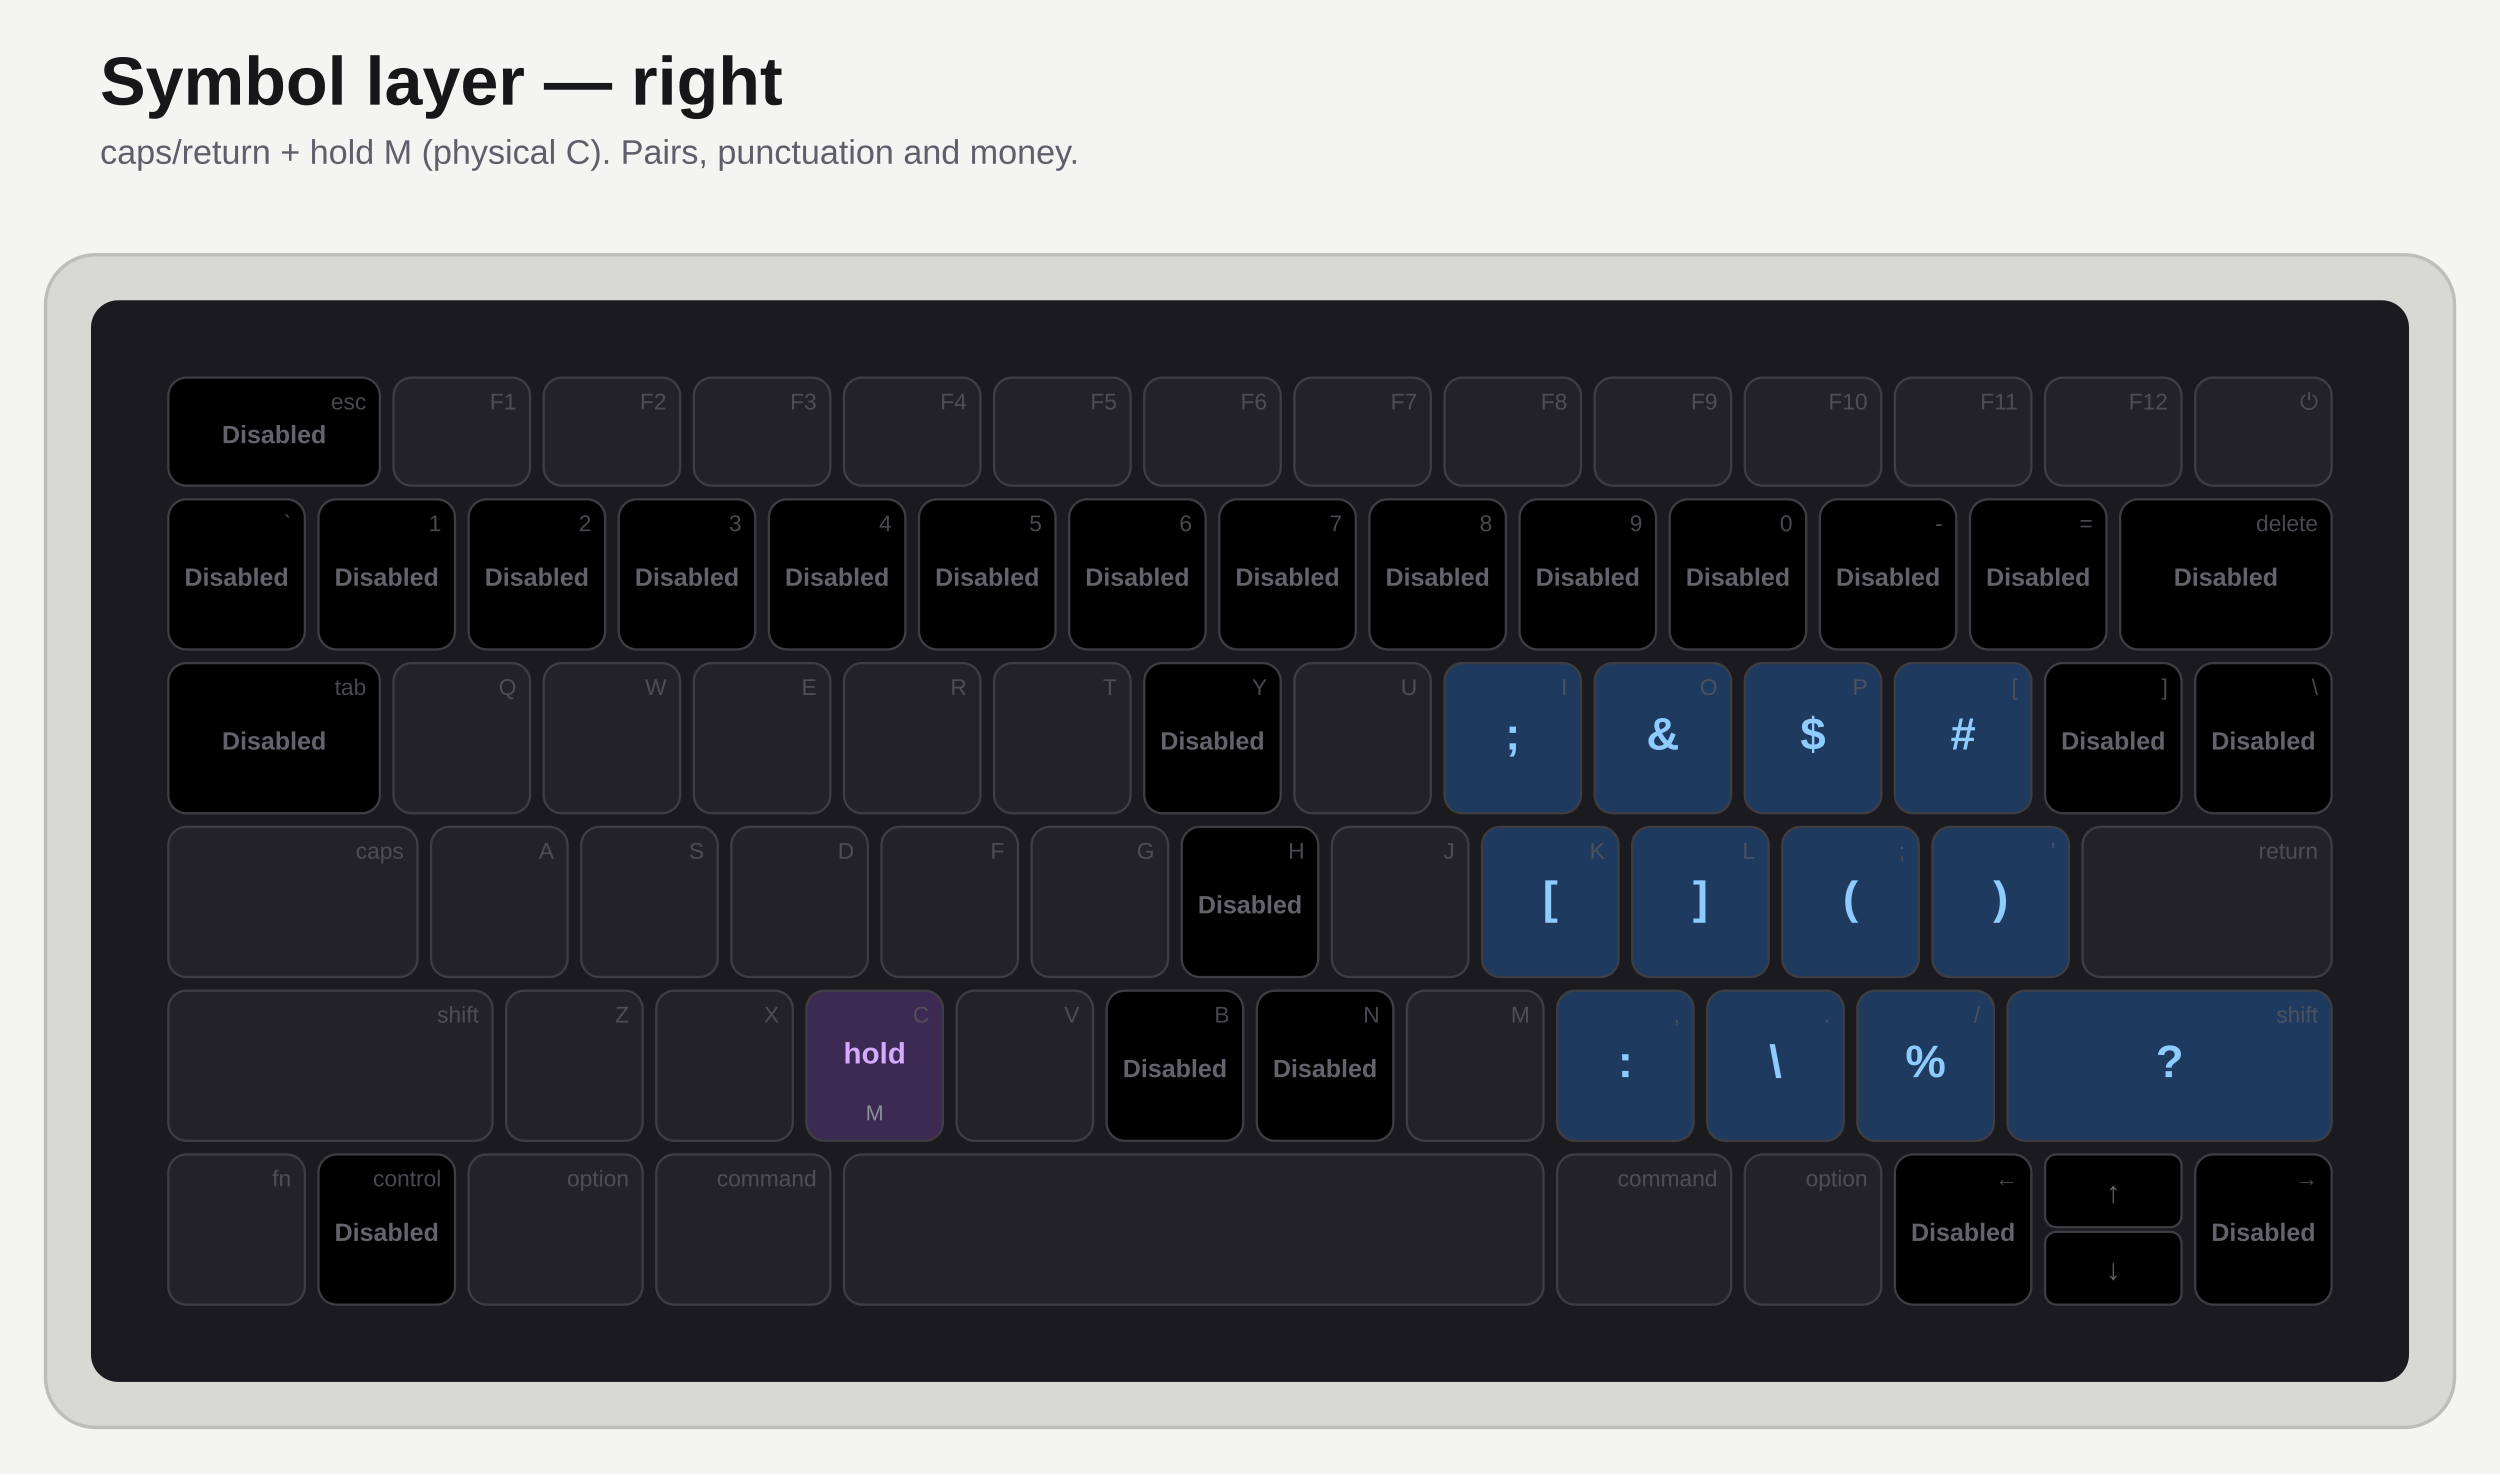
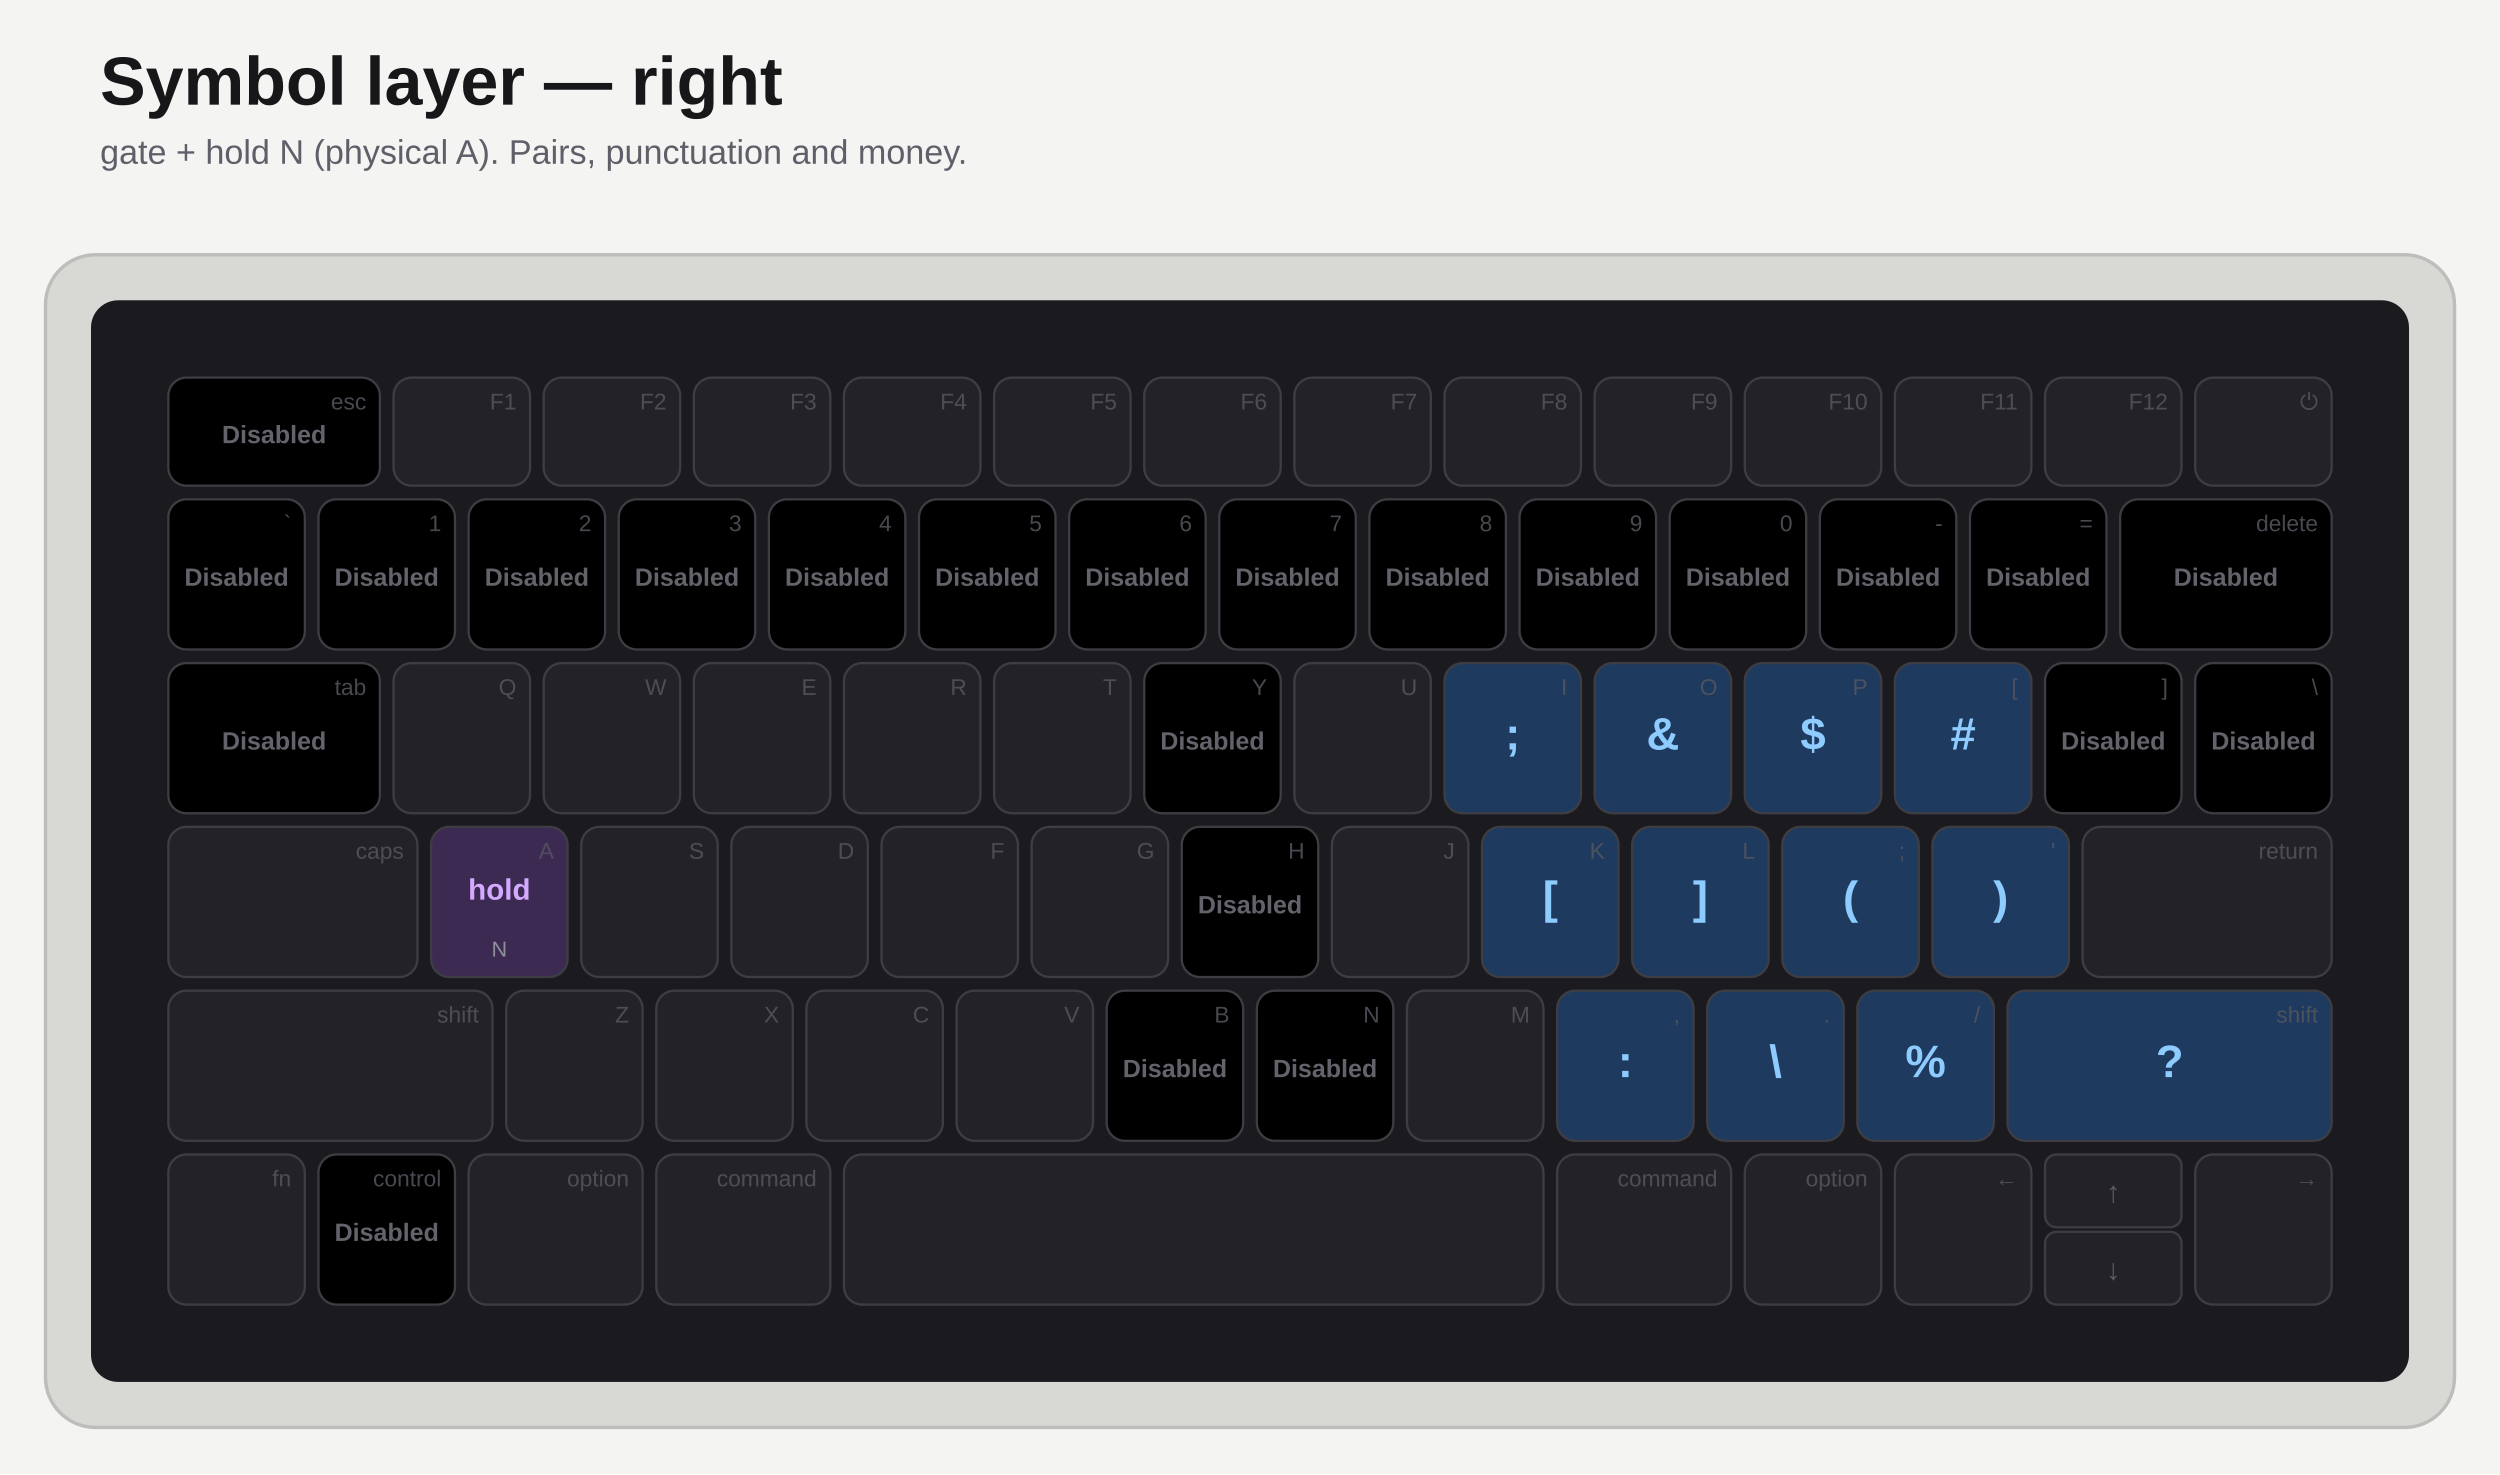
<svg xmlns="http://www.w3.org/2000/svg" width="1099" height="648" viewBox="0 0 1099 648" role="img" aria-label="Symbol layer — right layer of the splitmac">
  <rect width="1099" height="648" fill="#f4f4f2" />
  <text x="44.0" y="46.0" fill="#17171a" font-size="30" font-weight="700" text-anchor="start" opacity="1.0" font-family="-apple-system, BlinkMacSystemFont, 'SF Pro Text', 'Helvetica Neue', Arial, sans-serif">Symbol layer — right</text>
-   <text x="44.0" y="72.0" fill="#5f5f6a" font-size="15" font-weight="400" text-anchor="start" opacity="1.0" font-family="-apple-system, BlinkMacSystemFont, 'SF Pro Text', 'Helvetica Neue', Arial, sans-serif">caps/return + hold M (physical C). Pairs, punctuation and money.</text>
+   <text x="44.0" y="72.0" fill="#5f5f6a" font-size="15" font-weight="400" text-anchor="start" opacity="1.0" font-family="-apple-system, BlinkMacSystemFont, 'SF Pro Text', 'Helvetica Neue', Arial, sans-serif">gate + hold N (physical A). Pairs, punctuation and money.</text>
  <rect x="20.0" y="112.0" width="1059.0" height="515.5" rx="22" fill="#d8d8d5" stroke="#bdbdb9" stroke-width="1.5" />
  <rect x="40.0" y="132.0" width="1019.0" height="475.5" rx="12" fill="#1b1b1f" />
  <rect x="74.0" y="166.0" width="93.0" height="47.5" rx="8" fill="#000000" stroke="#3d3d44" stroke-width="1" />
  <text x="161.0" y="180.0" fill="#55555e" font-size="10" font-weight="500" text-anchor="end" opacity="0.85" font-family="-apple-system, BlinkMacSystemFont, 'SF Pro Text', 'Helvetica Neue', Arial, sans-serif">esc</text>
  <text x="120.5" y="194.8" fill="#63636b" font-size="11" font-weight="600" text-anchor="middle" opacity="1.0" font-family="-apple-system, BlinkMacSystemFont, 'SF Pro Text', 'Helvetica Neue', Arial, sans-serif">Disabled</text>
  <rect x="173.0" y="166.0" width="60.0" height="47.5" rx="8" fill="#232327" stroke="#3d3d44" stroke-width="1" />
  <text x="227.0" y="180.0" fill="#55555e" font-size="10" font-weight="500" text-anchor="end" opacity="0.85" font-family="-apple-system, BlinkMacSystemFont, 'SF Pro Text', 'Helvetica Neue', Arial, sans-serif">F1</text>
  <rect x="239.0" y="166.0" width="60.0" height="47.5" rx="8" fill="#232327" stroke="#3d3d44" stroke-width="1" />
  <text x="293.0" y="180.0" fill="#55555e" font-size="10" font-weight="500" text-anchor="end" opacity="0.85" font-family="-apple-system, BlinkMacSystemFont, 'SF Pro Text', 'Helvetica Neue', Arial, sans-serif">F2</text>
  <rect x="305.0" y="166.0" width="60.0" height="47.5" rx="8" fill="#232327" stroke="#3d3d44" stroke-width="1" />
  <text x="359.0" y="180.0" fill="#55555e" font-size="10" font-weight="500" text-anchor="end" opacity="0.85" font-family="-apple-system, BlinkMacSystemFont, 'SF Pro Text', 'Helvetica Neue', Arial, sans-serif">F3</text>
  <rect x="371.0" y="166.0" width="60.0" height="47.5" rx="8" fill="#232327" stroke="#3d3d44" stroke-width="1" />
  <text x="425.0" y="180.0" fill="#55555e" font-size="10" font-weight="500" text-anchor="end" opacity="0.85" font-family="-apple-system, BlinkMacSystemFont, 'SF Pro Text', 'Helvetica Neue', Arial, sans-serif">F4</text>
  <rect x="437.0" y="166.0" width="60.0" height="47.5" rx="8" fill="#232327" stroke="#3d3d44" stroke-width="1" />
  <text x="491.0" y="180.0" fill="#55555e" font-size="10" font-weight="500" text-anchor="end" opacity="0.85" font-family="-apple-system, BlinkMacSystemFont, 'SF Pro Text', 'Helvetica Neue', Arial, sans-serif">F5</text>
  <rect x="503.0" y="166.0" width="60.0" height="47.5" rx="8" fill="#232327" stroke="#3d3d44" stroke-width="1" />
  <text x="557.0" y="180.0" fill="#55555e" font-size="10" font-weight="500" text-anchor="end" opacity="0.85" font-family="-apple-system, BlinkMacSystemFont, 'SF Pro Text', 'Helvetica Neue', Arial, sans-serif">F6</text>
  <rect x="569.0" y="166.0" width="60.0" height="47.5" rx="8" fill="#232327" stroke="#3d3d44" stroke-width="1" />
  <text x="623.0" y="180.0" fill="#55555e" font-size="10" font-weight="500" text-anchor="end" opacity="0.85" font-family="-apple-system, BlinkMacSystemFont, 'SF Pro Text', 'Helvetica Neue', Arial, sans-serif">F7</text>
  <rect x="635.0" y="166.0" width="60.0" height="47.5" rx="8" fill="#232327" stroke="#3d3d44" stroke-width="1" />
  <text x="689.0" y="180.0" fill="#55555e" font-size="10" font-weight="500" text-anchor="end" opacity="0.85" font-family="-apple-system, BlinkMacSystemFont, 'SF Pro Text', 'Helvetica Neue', Arial, sans-serif">F8</text>
  <rect x="701.0" y="166.0" width="60.0" height="47.5" rx="8" fill="#232327" stroke="#3d3d44" stroke-width="1" />
  <text x="755.0" y="180.0" fill="#55555e" font-size="10" font-weight="500" text-anchor="end" opacity="0.85" font-family="-apple-system, BlinkMacSystemFont, 'SF Pro Text', 'Helvetica Neue', Arial, sans-serif">F9</text>
  <rect x="767.0" y="166.0" width="60.0" height="47.5" rx="8" fill="#232327" stroke="#3d3d44" stroke-width="1" />
  <text x="821.0" y="180.0" fill="#55555e" font-size="10" font-weight="500" text-anchor="end" opacity="0.85" font-family="-apple-system, BlinkMacSystemFont, 'SF Pro Text', 'Helvetica Neue', Arial, sans-serif">F10</text>
  <rect x="833.0" y="166.0" width="60.0" height="47.5" rx="8" fill="#232327" stroke="#3d3d44" stroke-width="1" />
  <text x="887.0" y="180.0" fill="#55555e" font-size="10" font-weight="500" text-anchor="end" opacity="0.85" font-family="-apple-system, BlinkMacSystemFont, 'SF Pro Text', 'Helvetica Neue', Arial, sans-serif">F11</text>
  <rect x="899.0" y="166.0" width="60.0" height="47.5" rx="8" fill="#232327" stroke="#3d3d44" stroke-width="1" />
  <text x="953.0" y="180.0" fill="#55555e" font-size="10" font-weight="500" text-anchor="end" opacity="0.85" font-family="-apple-system, BlinkMacSystemFont, 'SF Pro Text', 'Helvetica Neue', Arial, sans-serif">F12</text>
  <rect x="965.0" y="166.0" width="60.0" height="47.5" rx="8" fill="#232327" stroke="#3d3d44" stroke-width="1" />
  <text x="1019.0" y="180.0" fill="#55555e" font-size="10" font-weight="500" text-anchor="end" opacity="0.85" font-family="-apple-system, BlinkMacSystemFont, 'SF Pro Text', 'Helvetica Neue', Arial, sans-serif">⏻</text>
  <rect x="74.0" y="219.5" width="60.0" height="66.0" rx="8" fill="#000000" stroke="#3d3d44" stroke-width="1" />
  <text x="128.0" y="233.5" fill="#55555e" font-size="10" font-weight="500" text-anchor="end" opacity="0.85" font-family="-apple-system, BlinkMacSystemFont, 'SF Pro Text', 'Helvetica Neue', Arial, sans-serif">`</text>
  <text x="104.0" y="257.5" fill="#63636b" font-size="11" font-weight="600" text-anchor="middle" opacity="1.0" font-family="-apple-system, BlinkMacSystemFont, 'SF Pro Text', 'Helvetica Neue', Arial, sans-serif">Disabled</text>
  <rect x="140.0" y="219.5" width="60.0" height="66.0" rx="8" fill="#000000" stroke="#3d3d44" stroke-width="1" />
  <text x="194.0" y="233.5" fill="#55555e" font-size="10" font-weight="500" text-anchor="end" opacity="0.85" font-family="-apple-system, BlinkMacSystemFont, 'SF Pro Text', 'Helvetica Neue', Arial, sans-serif">1</text>
  <text x="170.0" y="257.5" fill="#63636b" font-size="11" font-weight="600" text-anchor="middle" opacity="1.0" font-family="-apple-system, BlinkMacSystemFont, 'SF Pro Text', 'Helvetica Neue', Arial, sans-serif">Disabled</text>
  <rect x="206.0" y="219.5" width="60.0" height="66.0" rx="8" fill="#000000" stroke="#3d3d44" stroke-width="1" />
  <text x="260.0" y="233.5" fill="#55555e" font-size="10" font-weight="500" text-anchor="end" opacity="0.85" font-family="-apple-system, BlinkMacSystemFont, 'SF Pro Text', 'Helvetica Neue', Arial, sans-serif">2</text>
  <text x="236.0" y="257.5" fill="#63636b" font-size="11" font-weight="600" text-anchor="middle" opacity="1.0" font-family="-apple-system, BlinkMacSystemFont, 'SF Pro Text', 'Helvetica Neue', Arial, sans-serif">Disabled</text>
  <rect x="272.0" y="219.5" width="60.0" height="66.0" rx="8" fill="#000000" stroke="#3d3d44" stroke-width="1" />
  <text x="326.0" y="233.5" fill="#55555e" font-size="10" font-weight="500" text-anchor="end" opacity="0.85" font-family="-apple-system, BlinkMacSystemFont, 'SF Pro Text', 'Helvetica Neue', Arial, sans-serif">3</text>
  <text x="302.0" y="257.5" fill="#63636b" font-size="11" font-weight="600" text-anchor="middle" opacity="1.0" font-family="-apple-system, BlinkMacSystemFont, 'SF Pro Text', 'Helvetica Neue', Arial, sans-serif">Disabled</text>
  <rect x="338.0" y="219.5" width="60.0" height="66.0" rx="8" fill="#000000" stroke="#3d3d44" stroke-width="1" />
  <text x="392.0" y="233.5" fill="#55555e" font-size="10" font-weight="500" text-anchor="end" opacity="0.85" font-family="-apple-system, BlinkMacSystemFont, 'SF Pro Text', 'Helvetica Neue', Arial, sans-serif">4</text>
  <text x="368.0" y="257.5" fill="#63636b" font-size="11" font-weight="600" text-anchor="middle" opacity="1.0" font-family="-apple-system, BlinkMacSystemFont, 'SF Pro Text', 'Helvetica Neue', Arial, sans-serif">Disabled</text>
  <rect x="404.0" y="219.5" width="60.0" height="66.0" rx="8" fill="#000000" stroke="#3d3d44" stroke-width="1" />
  <text x="458.0" y="233.5" fill="#55555e" font-size="10" font-weight="500" text-anchor="end" opacity="0.85" font-family="-apple-system, BlinkMacSystemFont, 'SF Pro Text', 'Helvetica Neue', Arial, sans-serif">5</text>
  <text x="434.0" y="257.5" fill="#63636b" font-size="11" font-weight="600" text-anchor="middle" opacity="1.0" font-family="-apple-system, BlinkMacSystemFont, 'SF Pro Text', 'Helvetica Neue', Arial, sans-serif">Disabled</text>
  <rect x="470.0" y="219.5" width="60.0" height="66.0" rx="8" fill="#000000" stroke="#3d3d44" stroke-width="1" />
  <text x="524.0" y="233.5" fill="#55555e" font-size="10" font-weight="500" text-anchor="end" opacity="0.85" font-family="-apple-system, BlinkMacSystemFont, 'SF Pro Text', 'Helvetica Neue', Arial, sans-serif">6</text>
  <text x="500.0" y="257.5" fill="#63636b" font-size="11" font-weight="600" text-anchor="middle" opacity="1.0" font-family="-apple-system, BlinkMacSystemFont, 'SF Pro Text', 'Helvetica Neue', Arial, sans-serif">Disabled</text>
  <rect x="536.0" y="219.5" width="60.0" height="66.0" rx="8" fill="#000000" stroke="#3d3d44" stroke-width="1" />
  <text x="590.0" y="233.5" fill="#55555e" font-size="10" font-weight="500" text-anchor="end" opacity="0.85" font-family="-apple-system, BlinkMacSystemFont, 'SF Pro Text', 'Helvetica Neue', Arial, sans-serif">7</text>
  <text x="566.0" y="257.5" fill="#63636b" font-size="11" font-weight="600" text-anchor="middle" opacity="1.0" font-family="-apple-system, BlinkMacSystemFont, 'SF Pro Text', 'Helvetica Neue', Arial, sans-serif">Disabled</text>
  <rect x="602.0" y="219.5" width="60.0" height="66.0" rx="8" fill="#000000" stroke="#3d3d44" stroke-width="1" />
  <text x="656.0" y="233.5" fill="#55555e" font-size="10" font-weight="500" text-anchor="end" opacity="0.85" font-family="-apple-system, BlinkMacSystemFont, 'SF Pro Text', 'Helvetica Neue', Arial, sans-serif">8</text>
  <text x="632.0" y="257.5" fill="#63636b" font-size="11" font-weight="600" text-anchor="middle" opacity="1.0" font-family="-apple-system, BlinkMacSystemFont, 'SF Pro Text', 'Helvetica Neue', Arial, sans-serif">Disabled</text>
  <rect x="668.0" y="219.5" width="60.0" height="66.0" rx="8" fill="#000000" stroke="#3d3d44" stroke-width="1" />
  <text x="722.0" y="233.5" fill="#55555e" font-size="10" font-weight="500" text-anchor="end" opacity="0.85" font-family="-apple-system, BlinkMacSystemFont, 'SF Pro Text', 'Helvetica Neue', Arial, sans-serif">9</text>
  <text x="698.0" y="257.5" fill="#63636b" font-size="11" font-weight="600" text-anchor="middle" opacity="1.0" font-family="-apple-system, BlinkMacSystemFont, 'SF Pro Text', 'Helvetica Neue', Arial, sans-serif">Disabled</text>
  <rect x="734.0" y="219.5" width="60.0" height="66.0" rx="8" fill="#000000" stroke="#3d3d44" stroke-width="1" />
  <text x="788.0" y="233.5" fill="#55555e" font-size="10" font-weight="500" text-anchor="end" opacity="0.85" font-family="-apple-system, BlinkMacSystemFont, 'SF Pro Text', 'Helvetica Neue', Arial, sans-serif">0</text>
  <text x="764.0" y="257.5" fill="#63636b" font-size="11" font-weight="600" text-anchor="middle" opacity="1.0" font-family="-apple-system, BlinkMacSystemFont, 'SF Pro Text', 'Helvetica Neue', Arial, sans-serif">Disabled</text>
  <rect x="800.0" y="219.5" width="60.0" height="66.0" rx="8" fill="#000000" stroke="#3d3d44" stroke-width="1" />
  <text x="854.0" y="233.5" fill="#55555e" font-size="10" font-weight="500" text-anchor="end" opacity="0.85" font-family="-apple-system, BlinkMacSystemFont, 'SF Pro Text', 'Helvetica Neue', Arial, sans-serif">-</text>
  <text x="830.0" y="257.5" fill="#63636b" font-size="11" font-weight="600" text-anchor="middle" opacity="1.0" font-family="-apple-system, BlinkMacSystemFont, 'SF Pro Text', 'Helvetica Neue', Arial, sans-serif">Disabled</text>
  <rect x="866.0" y="219.5" width="60.0" height="66.0" rx="8" fill="#000000" stroke="#3d3d44" stroke-width="1" />
  <text x="920.0" y="233.5" fill="#55555e" font-size="10" font-weight="500" text-anchor="end" opacity="0.85" font-family="-apple-system, BlinkMacSystemFont, 'SF Pro Text', 'Helvetica Neue', Arial, sans-serif">=</text>
  <text x="896.0" y="257.5" fill="#63636b" font-size="11" font-weight="600" text-anchor="middle" opacity="1.0" font-family="-apple-system, BlinkMacSystemFont, 'SF Pro Text', 'Helvetica Neue', Arial, sans-serif">Disabled</text>
  <rect x="932.0" y="219.5" width="93.0" height="66.0" rx="8" fill="#000000" stroke="#3d3d44" stroke-width="1" />
  <text x="1019.0" y="233.5" fill="#55555e" font-size="10" font-weight="500" text-anchor="end" opacity="0.85" font-family="-apple-system, BlinkMacSystemFont, 'SF Pro Text', 'Helvetica Neue', Arial, sans-serif">delete</text>
  <text x="978.5" y="257.5" fill="#63636b" font-size="11" font-weight="600" text-anchor="middle" opacity="1.0" font-family="-apple-system, BlinkMacSystemFont, 'SF Pro Text', 'Helvetica Neue', Arial, sans-serif">Disabled</text>
  <rect x="74.0" y="291.5" width="93.0" height="66.0" rx="8" fill="#000000" stroke="#3d3d44" stroke-width="1" />
  <text x="161.0" y="305.5" fill="#55555e" font-size="10" font-weight="500" text-anchor="end" opacity="0.85" font-family="-apple-system, BlinkMacSystemFont, 'SF Pro Text', 'Helvetica Neue', Arial, sans-serif">tab</text>
  <text x="120.5" y="329.5" fill="#63636b" font-size="11" font-weight="600" text-anchor="middle" opacity="1.0" font-family="-apple-system, BlinkMacSystemFont, 'SF Pro Text', 'Helvetica Neue', Arial, sans-serif">Disabled</text>
  <rect x="173.0" y="291.5" width="60.0" height="66.0" rx="8" fill="#232327" stroke="#3d3d44" stroke-width="1" />
  <text x="227.0" y="305.5" fill="#55555e" font-size="10" font-weight="500" text-anchor="end" opacity="0.85" font-family="-apple-system, BlinkMacSystemFont, 'SF Pro Text', 'Helvetica Neue', Arial, sans-serif">Q</text>
  <rect x="239.0" y="291.5" width="60.0" height="66.0" rx="8" fill="#232327" stroke="#3d3d44" stroke-width="1" />
  <text x="293.0" y="305.5" fill="#55555e" font-size="10" font-weight="500" text-anchor="end" opacity="0.85" font-family="-apple-system, BlinkMacSystemFont, 'SF Pro Text', 'Helvetica Neue', Arial, sans-serif">W</text>
  <rect x="305.0" y="291.5" width="60.0" height="66.0" rx="8" fill="#232327" stroke="#3d3d44" stroke-width="1" />
  <text x="359.0" y="305.5" fill="#55555e" font-size="10" font-weight="500" text-anchor="end" opacity="0.85" font-family="-apple-system, BlinkMacSystemFont, 'SF Pro Text', 'Helvetica Neue', Arial, sans-serif">E</text>
  <rect x="371.0" y="291.5" width="60.0" height="66.0" rx="8" fill="#232327" stroke="#3d3d44" stroke-width="1" />
  <text x="425.0" y="305.5" fill="#55555e" font-size="10" font-weight="500" text-anchor="end" opacity="0.85" font-family="-apple-system, BlinkMacSystemFont, 'SF Pro Text', 'Helvetica Neue', Arial, sans-serif">R</text>
  <rect x="437.0" y="291.5" width="60.0" height="66.0" rx="8" fill="#232327" stroke="#3d3d44" stroke-width="1" />
  <text x="491.0" y="305.5" fill="#55555e" font-size="10" font-weight="500" text-anchor="end" opacity="0.85" font-family="-apple-system, BlinkMacSystemFont, 'SF Pro Text', 'Helvetica Neue', Arial, sans-serif">T</text>
  <rect x="503.0" y="291.5" width="60.0" height="66.0" rx="8" fill="#000000" stroke="#3d3d44" stroke-width="1" />
  <text x="557.0" y="305.5" fill="#55555e" font-size="10" font-weight="500" text-anchor="end" opacity="0.85" font-family="-apple-system, BlinkMacSystemFont, 'SF Pro Text', 'Helvetica Neue', Arial, sans-serif">Y</text>
  <text x="533.0" y="329.5" fill="#63636b" font-size="11" font-weight="600" text-anchor="middle" opacity="1.0" font-family="-apple-system, BlinkMacSystemFont, 'SF Pro Text', 'Helvetica Neue', Arial, sans-serif">Disabled</text>
  <rect x="569.0" y="291.5" width="60.0" height="66.0" rx="8" fill="#232327" stroke="#3d3d44" stroke-width="1" />
  <text x="623.0" y="305.5" fill="#55555e" font-size="10" font-weight="500" text-anchor="end" opacity="0.85" font-family="-apple-system, BlinkMacSystemFont, 'SF Pro Text', 'Helvetica Neue', Arial, sans-serif">U</text>
  <rect x="635.0" y="291.5" width="60.0" height="66.0" rx="8" fill="#1e3a5f" stroke="#3d3d44" stroke-width="1" />
  <text x="689.0" y="305.5" fill="#55555e" font-size="10" font-weight="500" text-anchor="end" opacity="0.85" font-family="-apple-system, BlinkMacSystemFont, 'SF Pro Text', 'Helvetica Neue', Arial, sans-serif">I</text>
  <text x="665.0" y="329.5" fill="#8ecbff" font-size="20" font-weight="700" text-anchor="middle" opacity="1.0" font-family="-apple-system, BlinkMacSystemFont, 'SF Pro Text', 'Helvetica Neue', Arial, sans-serif">;</text>
  <rect x="701.0" y="291.5" width="60.0" height="66.0" rx="8" fill="#1e3a5f" stroke="#3d3d44" stroke-width="1" />
  <text x="755.0" y="305.5" fill="#55555e" font-size="10" font-weight="500" text-anchor="end" opacity="0.85" font-family="-apple-system, BlinkMacSystemFont, 'SF Pro Text', 'Helvetica Neue', Arial, sans-serif">O</text>
  <text x="731.0" y="329.5" fill="#8ecbff" font-size="20" font-weight="700" text-anchor="middle" opacity="1.0" font-family="-apple-system, BlinkMacSystemFont, 'SF Pro Text', 'Helvetica Neue', Arial, sans-serif">&amp;</text>
  <rect x="767.0" y="291.5" width="60.0" height="66.0" rx="8" fill="#1e3a5f" stroke="#3d3d44" stroke-width="1" />
  <text x="821.0" y="305.5" fill="#55555e" font-size="10" font-weight="500" text-anchor="end" opacity="0.85" font-family="-apple-system, BlinkMacSystemFont, 'SF Pro Text', 'Helvetica Neue', Arial, sans-serif">P</text>
  <text x="797.0" y="329.5" fill="#8ecbff" font-size="20" font-weight="700" text-anchor="middle" opacity="1.0" font-family="-apple-system, BlinkMacSystemFont, 'SF Pro Text', 'Helvetica Neue', Arial, sans-serif">$</text>
  <rect x="833.0" y="291.5" width="60.0" height="66.0" rx="8" fill="#1e3a5f" stroke="#3d3d44" stroke-width="1" />
  <text x="887.0" y="305.5" fill="#55555e" font-size="10" font-weight="500" text-anchor="end" opacity="0.85" font-family="-apple-system, BlinkMacSystemFont, 'SF Pro Text', 'Helvetica Neue', Arial, sans-serif">[</text>
  <text x="863.0" y="329.5" fill="#8ecbff" font-size="20" font-weight="700" text-anchor="middle" opacity="1.0" font-family="-apple-system, BlinkMacSystemFont, 'SF Pro Text', 'Helvetica Neue', Arial, sans-serif">#</text>
  <rect x="899.0" y="291.5" width="60.0" height="66.0" rx="8" fill="#000000" stroke="#3d3d44" stroke-width="1" />
  <text x="953.0" y="305.5" fill="#55555e" font-size="10" font-weight="500" text-anchor="end" opacity="0.85" font-family="-apple-system, BlinkMacSystemFont, 'SF Pro Text', 'Helvetica Neue', Arial, sans-serif">]</text>
  <text x="929.0" y="329.5" fill="#63636b" font-size="11" font-weight="600" text-anchor="middle" opacity="1.0" font-family="-apple-system, BlinkMacSystemFont, 'SF Pro Text', 'Helvetica Neue', Arial, sans-serif">Disabled</text>
  <rect x="965.0" y="291.5" width="60.0" height="66.0" rx="8" fill="#000000" stroke="#3d3d44" stroke-width="1" />
  <text x="1019.0" y="305.5" fill="#55555e" font-size="10" font-weight="500" text-anchor="end" opacity="0.85" font-family="-apple-system, BlinkMacSystemFont, 'SF Pro Text', 'Helvetica Neue', Arial, sans-serif">\</text>
  <text x="995.0" y="329.5" fill="#63636b" font-size="11" font-weight="600" text-anchor="middle" opacity="1.0" font-family="-apple-system, BlinkMacSystemFont, 'SF Pro Text', 'Helvetica Neue', Arial, sans-serif">Disabled</text>
  <rect x="74.0" y="363.5" width="109.5" height="66.0" rx="8" fill="#232327" stroke="#3d3d44" stroke-width="1" />
  <text x="177.5" y="377.5" fill="#55555e" font-size="10" font-weight="500" text-anchor="end" opacity="0.85" font-family="-apple-system, BlinkMacSystemFont, 'SF Pro Text', 'Helvetica Neue', Arial, sans-serif">caps</text>
-   <rect x="189.5" y="363.5" width="60.0" height="66.0" rx="8" fill="#232327" stroke="#3d3d44" stroke-width="1" />
+   <rect x="189.5" y="363.5" width="60.0" height="66.0" rx="8" fill="#3d2a52" stroke="#3d3d44" stroke-width="1" />
  <text x="243.5" y="377.5" fill="#55555e" font-size="10" font-weight="500" text-anchor="end" opacity="0.85" font-family="-apple-system, BlinkMacSystemFont, 'SF Pro Text', 'Helvetica Neue', Arial, sans-serif">A</text>
+   <text x="219.5" y="395.5" fill="#d3aaff" font-size="13" font-weight="600" text-anchor="middle" opacity="1.0" font-family="-apple-system, BlinkMacSystemFont, 'SF Pro Text', 'Helvetica Neue', Arial, sans-serif">hold</text>
+   <text x="219.5" y="420.5" fill="#8f8f9b" font-size="9.5" font-weight="500" text-anchor="middle" opacity="1.0" font-family="-apple-system, BlinkMacSystemFont, 'SF Pro Text', 'Helvetica Neue', Arial, sans-serif">N</text>
  <rect x="255.5" y="363.5" width="60.0" height="66.0" rx="8" fill="#232327" stroke="#3d3d44" stroke-width="1" />
  <text x="309.5" y="377.5" fill="#55555e" font-size="10" font-weight="500" text-anchor="end" opacity="0.85" font-family="-apple-system, BlinkMacSystemFont, 'SF Pro Text', 'Helvetica Neue', Arial, sans-serif">S</text>
  <rect x="321.5" y="363.5" width="60.0" height="66.0" rx="8" fill="#232327" stroke="#3d3d44" stroke-width="1" />
  <text x="375.5" y="377.5" fill="#55555e" font-size="10" font-weight="500" text-anchor="end" opacity="0.85" font-family="-apple-system, BlinkMacSystemFont, 'SF Pro Text', 'Helvetica Neue', Arial, sans-serif">D</text>
  <rect x="387.5" y="363.5" width="60.0" height="66.0" rx="8" fill="#232327" stroke="#3d3d44" stroke-width="1" />
  <text x="441.5" y="377.5" fill="#55555e" font-size="10" font-weight="500" text-anchor="end" opacity="0.85" font-family="-apple-system, BlinkMacSystemFont, 'SF Pro Text', 'Helvetica Neue', Arial, sans-serif">F</text>
  <rect x="453.5" y="363.5" width="60.0" height="66.0" rx="8" fill="#232327" stroke="#3d3d44" stroke-width="1" />
  <text x="507.5" y="377.5" fill="#55555e" font-size="10" font-weight="500" text-anchor="end" opacity="0.85" font-family="-apple-system, BlinkMacSystemFont, 'SF Pro Text', 'Helvetica Neue', Arial, sans-serif">G</text>
  <rect x="519.5" y="363.5" width="60.0" height="66.0" rx="8" fill="#000000" stroke="#3d3d44" stroke-width="1" />
  <text x="573.5" y="377.5" fill="#55555e" font-size="10" font-weight="500" text-anchor="end" opacity="0.85" font-family="-apple-system, BlinkMacSystemFont, 'SF Pro Text', 'Helvetica Neue', Arial, sans-serif">H</text>
  <text x="549.5" y="401.5" fill="#63636b" font-size="11" font-weight="600" text-anchor="middle" opacity="1.0" font-family="-apple-system, BlinkMacSystemFont, 'SF Pro Text', 'Helvetica Neue', Arial, sans-serif">Disabled</text>
  <rect x="585.5" y="363.5" width="60.0" height="66.0" rx="8" fill="#232327" stroke="#3d3d44" stroke-width="1" />
  <text x="639.5" y="377.5" fill="#55555e" font-size="10" font-weight="500" text-anchor="end" opacity="0.85" font-family="-apple-system, BlinkMacSystemFont, 'SF Pro Text', 'Helvetica Neue', Arial, sans-serif">J</text>
  <rect x="651.5" y="363.5" width="60.0" height="66.0" rx="8" fill="#1e3a5f" stroke="#3d3d44" stroke-width="1" />
  <text x="705.5" y="377.5" fill="#55555e" font-size="10" font-weight="500" text-anchor="end" opacity="0.85" font-family="-apple-system, BlinkMacSystemFont, 'SF Pro Text', 'Helvetica Neue', Arial, sans-serif">K</text>
  <text x="681.5" y="401.5" fill="#8ecbff" font-size="20" font-weight="700" text-anchor="middle" opacity="1.0" font-family="-apple-system, BlinkMacSystemFont, 'SF Pro Text', 'Helvetica Neue', Arial, sans-serif">[</text>
  <rect x="717.5" y="363.5" width="60.0" height="66.0" rx="8" fill="#1e3a5f" stroke="#3d3d44" stroke-width="1" />
  <text x="771.5" y="377.5" fill="#55555e" font-size="10" font-weight="500" text-anchor="end" opacity="0.85" font-family="-apple-system, BlinkMacSystemFont, 'SF Pro Text', 'Helvetica Neue', Arial, sans-serif">L</text>
  <text x="747.5" y="401.5" fill="#8ecbff" font-size="20" font-weight="700" text-anchor="middle" opacity="1.0" font-family="-apple-system, BlinkMacSystemFont, 'SF Pro Text', 'Helvetica Neue', Arial, sans-serif">]</text>
  <rect x="783.5" y="363.5" width="60.0" height="66.0" rx="8" fill="#1e3a5f" stroke="#3d3d44" stroke-width="1" />
  <text x="837.5" y="377.5" fill="#55555e" font-size="10" font-weight="500" text-anchor="end" opacity="0.85" font-family="-apple-system, BlinkMacSystemFont, 'SF Pro Text', 'Helvetica Neue', Arial, sans-serif">;</text>
  <text x="813.5" y="401.5" fill="#8ecbff" font-size="20" font-weight="700" text-anchor="middle" opacity="1.0" font-family="-apple-system, BlinkMacSystemFont, 'SF Pro Text', 'Helvetica Neue', Arial, sans-serif">(</text>
  <rect x="849.5" y="363.5" width="60.0" height="66.0" rx="8" fill="#1e3a5f" stroke="#3d3d44" stroke-width="1" />
  <text x="903.5" y="377.5" fill="#55555e" font-size="10" font-weight="500" text-anchor="end" opacity="0.85" font-family="-apple-system, BlinkMacSystemFont, 'SF Pro Text', 'Helvetica Neue', Arial, sans-serif">'</text>
  <text x="879.5" y="401.5" fill="#8ecbff" font-size="20" font-weight="700" text-anchor="middle" opacity="1.0" font-family="-apple-system, BlinkMacSystemFont, 'SF Pro Text', 'Helvetica Neue', Arial, sans-serif">)</text>
  <rect x="915.5" y="363.5" width="109.5" height="66.0" rx="8" fill="#232327" stroke="#3d3d44" stroke-width="1" />
  <text x="1019.0" y="377.5" fill="#55555e" font-size="10" font-weight="500" text-anchor="end" opacity="0.85" font-family="-apple-system, BlinkMacSystemFont, 'SF Pro Text', 'Helvetica Neue', Arial, sans-serif">return</text>
  <rect x="74.0" y="435.5" width="142.5" height="66.0" rx="8" fill="#232327" stroke="#3d3d44" stroke-width="1" />
  <text x="210.5" y="449.5" fill="#55555e" font-size="10" font-weight="500" text-anchor="end" opacity="0.85" font-family="-apple-system, BlinkMacSystemFont, 'SF Pro Text', 'Helvetica Neue', Arial, sans-serif">shift</text>
  <rect x="222.5" y="435.5" width="60.0" height="66.0" rx="8" fill="#232327" stroke="#3d3d44" stroke-width="1" />
  <text x="276.5" y="449.5" fill="#55555e" font-size="10" font-weight="500" text-anchor="end" opacity="0.85" font-family="-apple-system, BlinkMacSystemFont, 'SF Pro Text', 'Helvetica Neue', Arial, sans-serif">Z</text>
  <rect x="288.5" y="435.5" width="60.0" height="66.0" rx="8" fill="#232327" stroke="#3d3d44" stroke-width="1" />
  <text x="342.5" y="449.5" fill="#55555e" font-size="10" font-weight="500" text-anchor="end" opacity="0.85" font-family="-apple-system, BlinkMacSystemFont, 'SF Pro Text', 'Helvetica Neue', Arial, sans-serif">X</text>
-   <rect x="354.5" y="435.5" width="60.0" height="66.0" rx="8" fill="#3d2a52" stroke="#3d3d44" stroke-width="1" />
+   <rect x="354.5" y="435.5" width="60.0" height="66.0" rx="8" fill="#232327" stroke="#3d3d44" stroke-width="1" />
  <text x="408.5" y="449.5" fill="#55555e" font-size="10" font-weight="500" text-anchor="end" opacity="0.85" font-family="-apple-system, BlinkMacSystemFont, 'SF Pro Text', 'Helvetica Neue', Arial, sans-serif">C</text>
-   <text x="384.5" y="467.5" fill="#d3aaff" font-size="13" font-weight="600" text-anchor="middle" opacity="1.0" font-family="-apple-system, BlinkMacSystemFont, 'SF Pro Text', 'Helvetica Neue', Arial, sans-serif">hold</text>
-   <text x="384.5" y="492.5" fill="#8f8f9b" font-size="9.5" font-weight="500" text-anchor="middle" opacity="1.0" font-family="-apple-system, BlinkMacSystemFont, 'SF Pro Text', 'Helvetica Neue', Arial, sans-serif">M</text>
  <rect x="420.5" y="435.5" width="60.0" height="66.0" rx="8" fill="#232327" stroke="#3d3d44" stroke-width="1" />
  <text x="474.5" y="449.5" fill="#55555e" font-size="10" font-weight="500" text-anchor="end" opacity="0.85" font-family="-apple-system, BlinkMacSystemFont, 'SF Pro Text', 'Helvetica Neue', Arial, sans-serif">V</text>
  <rect x="486.5" y="435.5" width="60.0" height="66.0" rx="8" fill="#000000" stroke="#3d3d44" stroke-width="1" />
  <text x="540.5" y="449.5" fill="#55555e" font-size="10" font-weight="500" text-anchor="end" opacity="0.85" font-family="-apple-system, BlinkMacSystemFont, 'SF Pro Text', 'Helvetica Neue', Arial, sans-serif">B</text>
  <text x="516.5" y="473.5" fill="#63636b" font-size="11" font-weight="600" text-anchor="middle" opacity="1.0" font-family="-apple-system, BlinkMacSystemFont, 'SF Pro Text', 'Helvetica Neue', Arial, sans-serif">Disabled</text>
  <rect x="552.5" y="435.5" width="60.0" height="66.0" rx="8" fill="#000000" stroke="#3d3d44" stroke-width="1" />
  <text x="606.5" y="449.5" fill="#55555e" font-size="10" font-weight="500" text-anchor="end" opacity="0.85" font-family="-apple-system, BlinkMacSystemFont, 'SF Pro Text', 'Helvetica Neue', Arial, sans-serif">N</text>
  <text x="582.5" y="473.5" fill="#63636b" font-size="11" font-weight="600" text-anchor="middle" opacity="1.0" font-family="-apple-system, BlinkMacSystemFont, 'SF Pro Text', 'Helvetica Neue', Arial, sans-serif">Disabled</text>
  <rect x="618.5" y="435.5" width="60.0" height="66.0" rx="8" fill="#232327" stroke="#3d3d44" stroke-width="1" />
  <text x="672.5" y="449.5" fill="#55555e" font-size="10" font-weight="500" text-anchor="end" opacity="0.85" font-family="-apple-system, BlinkMacSystemFont, 'SF Pro Text', 'Helvetica Neue', Arial, sans-serif">M</text>
  <rect x="684.5" y="435.5" width="60.0" height="66.0" rx="8" fill="#1e3a5f" stroke="#3d3d44" stroke-width="1" />
  <text x="738.5" y="449.5" fill="#55555e" font-size="10" font-weight="500" text-anchor="end" opacity="0.85" font-family="-apple-system, BlinkMacSystemFont, 'SF Pro Text', 'Helvetica Neue', Arial, sans-serif">,</text>
  <text x="714.5" y="473.5" fill="#8ecbff" font-size="20" font-weight="700" text-anchor="middle" opacity="1.0" font-family="-apple-system, BlinkMacSystemFont, 'SF Pro Text', 'Helvetica Neue', Arial, sans-serif">:</text>
  <rect x="750.5" y="435.5" width="60.0" height="66.0" rx="8" fill="#1e3a5f" stroke="#3d3d44" stroke-width="1" />
  <text x="804.5" y="449.5" fill="#55555e" font-size="10" font-weight="500" text-anchor="end" opacity="0.85" font-family="-apple-system, BlinkMacSystemFont, 'SF Pro Text', 'Helvetica Neue', Arial, sans-serif">.</text>
  <text x="780.5" y="473.5" fill="#8ecbff" font-size="20" font-weight="700" text-anchor="middle" opacity="1.0" font-family="-apple-system, BlinkMacSystemFont, 'SF Pro Text', 'Helvetica Neue', Arial, sans-serif">\</text>
  <rect x="816.5" y="435.5" width="60.0" height="66.0" rx="8" fill="#1e3a5f" stroke="#3d3d44" stroke-width="1" />
  <text x="870.5" y="449.5" fill="#55555e" font-size="10" font-weight="500" text-anchor="end" opacity="0.85" font-family="-apple-system, BlinkMacSystemFont, 'SF Pro Text', 'Helvetica Neue', Arial, sans-serif">/</text>
  <text x="846.5" y="473.5" fill="#8ecbff" font-size="20" font-weight="700" text-anchor="middle" opacity="1.0" font-family="-apple-system, BlinkMacSystemFont, 'SF Pro Text', 'Helvetica Neue', Arial, sans-serif">%</text>
  <rect x="882.5" y="435.5" width="142.5" height="66.0" rx="8" fill="#1e3a5f" stroke="#3d3d44" stroke-width="1" />
  <text x="1019.0" y="449.5" fill="#55555e" font-size="10" font-weight="500" text-anchor="end" opacity="0.85" font-family="-apple-system, BlinkMacSystemFont, 'SF Pro Text', 'Helvetica Neue', Arial, sans-serif">shift</text>
  <text x="953.8" y="473.5" fill="#8ecbff" font-size="20" font-weight="700" text-anchor="middle" opacity="1.0" font-family="-apple-system, BlinkMacSystemFont, 'SF Pro Text', 'Helvetica Neue', Arial, sans-serif">?</text>
  <rect x="74.0" y="507.5" width="60.0" height="66.0" rx="8" fill="#232327" stroke="#3d3d44" stroke-width="1" />
  <text x="128.0" y="521.5" fill="#55555e" font-size="10" font-weight="500" text-anchor="end" opacity="0.85" font-family="-apple-system, BlinkMacSystemFont, 'SF Pro Text', 'Helvetica Neue', Arial, sans-serif">fn</text>
  <rect x="140.0" y="507.5" width="60.0" height="66.0" rx="8" fill="#000000" stroke="#3d3d44" stroke-width="1" />
  <text x="194.0" y="521.5" fill="#55555e" font-size="10" font-weight="500" text-anchor="end" opacity="0.85" font-family="-apple-system, BlinkMacSystemFont, 'SF Pro Text', 'Helvetica Neue', Arial, sans-serif">control</text>
  <text x="170.0" y="545.5" fill="#63636b" font-size="11" font-weight="600" text-anchor="middle" opacity="1.0" font-family="-apple-system, BlinkMacSystemFont, 'SF Pro Text', 'Helvetica Neue', Arial, sans-serif">Disabled</text>
  <rect x="206.0" y="507.5" width="76.5" height="66.0" rx="8" fill="#232327" stroke="#3d3d44" stroke-width="1" />
  <text x="276.5" y="521.5" fill="#55555e" font-size="10" font-weight="500" text-anchor="end" opacity="0.85" font-family="-apple-system, BlinkMacSystemFont, 'SF Pro Text', 'Helvetica Neue', Arial, sans-serif">option</text>
  <rect x="288.5" y="507.5" width="76.5" height="66.0" rx="8" fill="#232327" stroke="#3d3d44" stroke-width="1" />
  <text x="359.0" y="521.5" fill="#55555e" font-size="10" font-weight="500" text-anchor="end" opacity="0.85" font-family="-apple-system, BlinkMacSystemFont, 'SF Pro Text', 'Helvetica Neue', Arial, sans-serif">command</text>
  <rect x="371.0" y="507.5" width="307.5" height="66.0" rx="8" fill="#232327" stroke="#3d3d44" stroke-width="1" />
  <rect x="684.5" y="507.5" width="76.5" height="66.0" rx="8" fill="#232327" stroke="#3d3d44" stroke-width="1" />
  <text x="755.0" y="521.5" fill="#55555e" font-size="10" font-weight="500" text-anchor="end" opacity="0.85" font-family="-apple-system, BlinkMacSystemFont, 'SF Pro Text', 'Helvetica Neue', Arial, sans-serif">command</text>
  <rect x="767.0" y="507.5" width="60.0" height="66.0" rx="8" fill="#232327" stroke="#3d3d44" stroke-width="1" />
  <text x="821.0" y="521.5" fill="#55555e" font-size="10" font-weight="500" text-anchor="end" opacity="0.85" font-family="-apple-system, BlinkMacSystemFont, 'SF Pro Text', 'Helvetica Neue', Arial, sans-serif">option</text>
-   <rect x="833.0" y="507.5" width="60.0" height="66.0" rx="8" fill="#000000" stroke="#3d3d44" stroke-width="1" />
+   <rect x="833.0" y="507.5" width="60.0" height="66.0" rx="8" fill="#232327" stroke="#3d3d44" stroke-width="1" />
  <text x="887.0" y="521.5" fill="#55555e" font-size="10" font-weight="500" text-anchor="end" opacity="0.85" font-family="-apple-system, BlinkMacSystemFont, 'SF Pro Text', 'Helvetica Neue', Arial, sans-serif">←</text>
-   <text x="863.0" y="545.5" fill="#63636b" font-size="11" font-weight="600" text-anchor="middle" opacity="1.0" font-family="-apple-system, BlinkMacSystemFont, 'SF Pro Text', 'Helvetica Neue', Arial, sans-serif">Disabled</text>
-   <rect x="899.0" y="507.5" width="60.0" height="32.0" rx="5" fill="#000000" stroke="#3d3d44" stroke-width="1" />
-   <text x="929.0" y="528.5" fill="#63636b" font-size="13" font-weight="600" text-anchor="middle" opacity="1.0" font-family="-apple-system, BlinkMacSystemFont, 'SF Pro Text', 'Helvetica Neue', Arial, sans-serif">↑</text>
-   <rect x="899.0" y="541.5" width="60.0" height="32.0" rx="5" fill="#000000" stroke="#3d3d44" stroke-width="1" />
-   <text x="929.0" y="562.5" fill="#63636b" font-size="13" font-weight="600" text-anchor="middle" opacity="1.0" font-family="-apple-system, BlinkMacSystemFont, 'SF Pro Text', 'Helvetica Neue', Arial, sans-serif">↓</text>
-   <rect x="965.0" y="507.5" width="60.0" height="66.0" rx="8" fill="#000000" stroke="#3d3d44" stroke-width="1" />
+   <rect x="899.0" y="507.5" width="60.0" height="32.0" rx="5" fill="#232327" stroke="#3d3d44" stroke-width="1" />
+   <text x="929.0" y="528.5" fill="#5a5a63" font-size="13" font-weight="600" text-anchor="middle" opacity="1.0" font-family="-apple-system, BlinkMacSystemFont, 'SF Pro Text', 'Helvetica Neue', Arial, sans-serif">↑</text>
+   <rect x="899.0" y="541.5" width="60.0" height="32.0" rx="5" fill="#232327" stroke="#3d3d44" stroke-width="1" />
+   <text x="929.0" y="562.5" fill="#5a5a63" font-size="13" font-weight="600" text-anchor="middle" opacity="1.0" font-family="-apple-system, BlinkMacSystemFont, 'SF Pro Text', 'Helvetica Neue', Arial, sans-serif">↓</text>
+   <rect x="965.0" y="507.5" width="60.0" height="66.0" rx="8" fill="#232327" stroke="#3d3d44" stroke-width="1" />
  <text x="1019.0" y="521.5" fill="#55555e" font-size="10" font-weight="500" text-anchor="end" opacity="0.85" font-family="-apple-system, BlinkMacSystemFont, 'SF Pro Text', 'Helvetica Neue', Arial, sans-serif">→</text>
-   <text x="995.0" y="545.5" fill="#63636b" font-size="11" font-weight="600" text-anchor="middle" opacity="1.0" font-family="-apple-system, BlinkMacSystemFont, 'SF Pro Text', 'Helvetica Neue', Arial, sans-serif">Disabled</text>
</svg>
